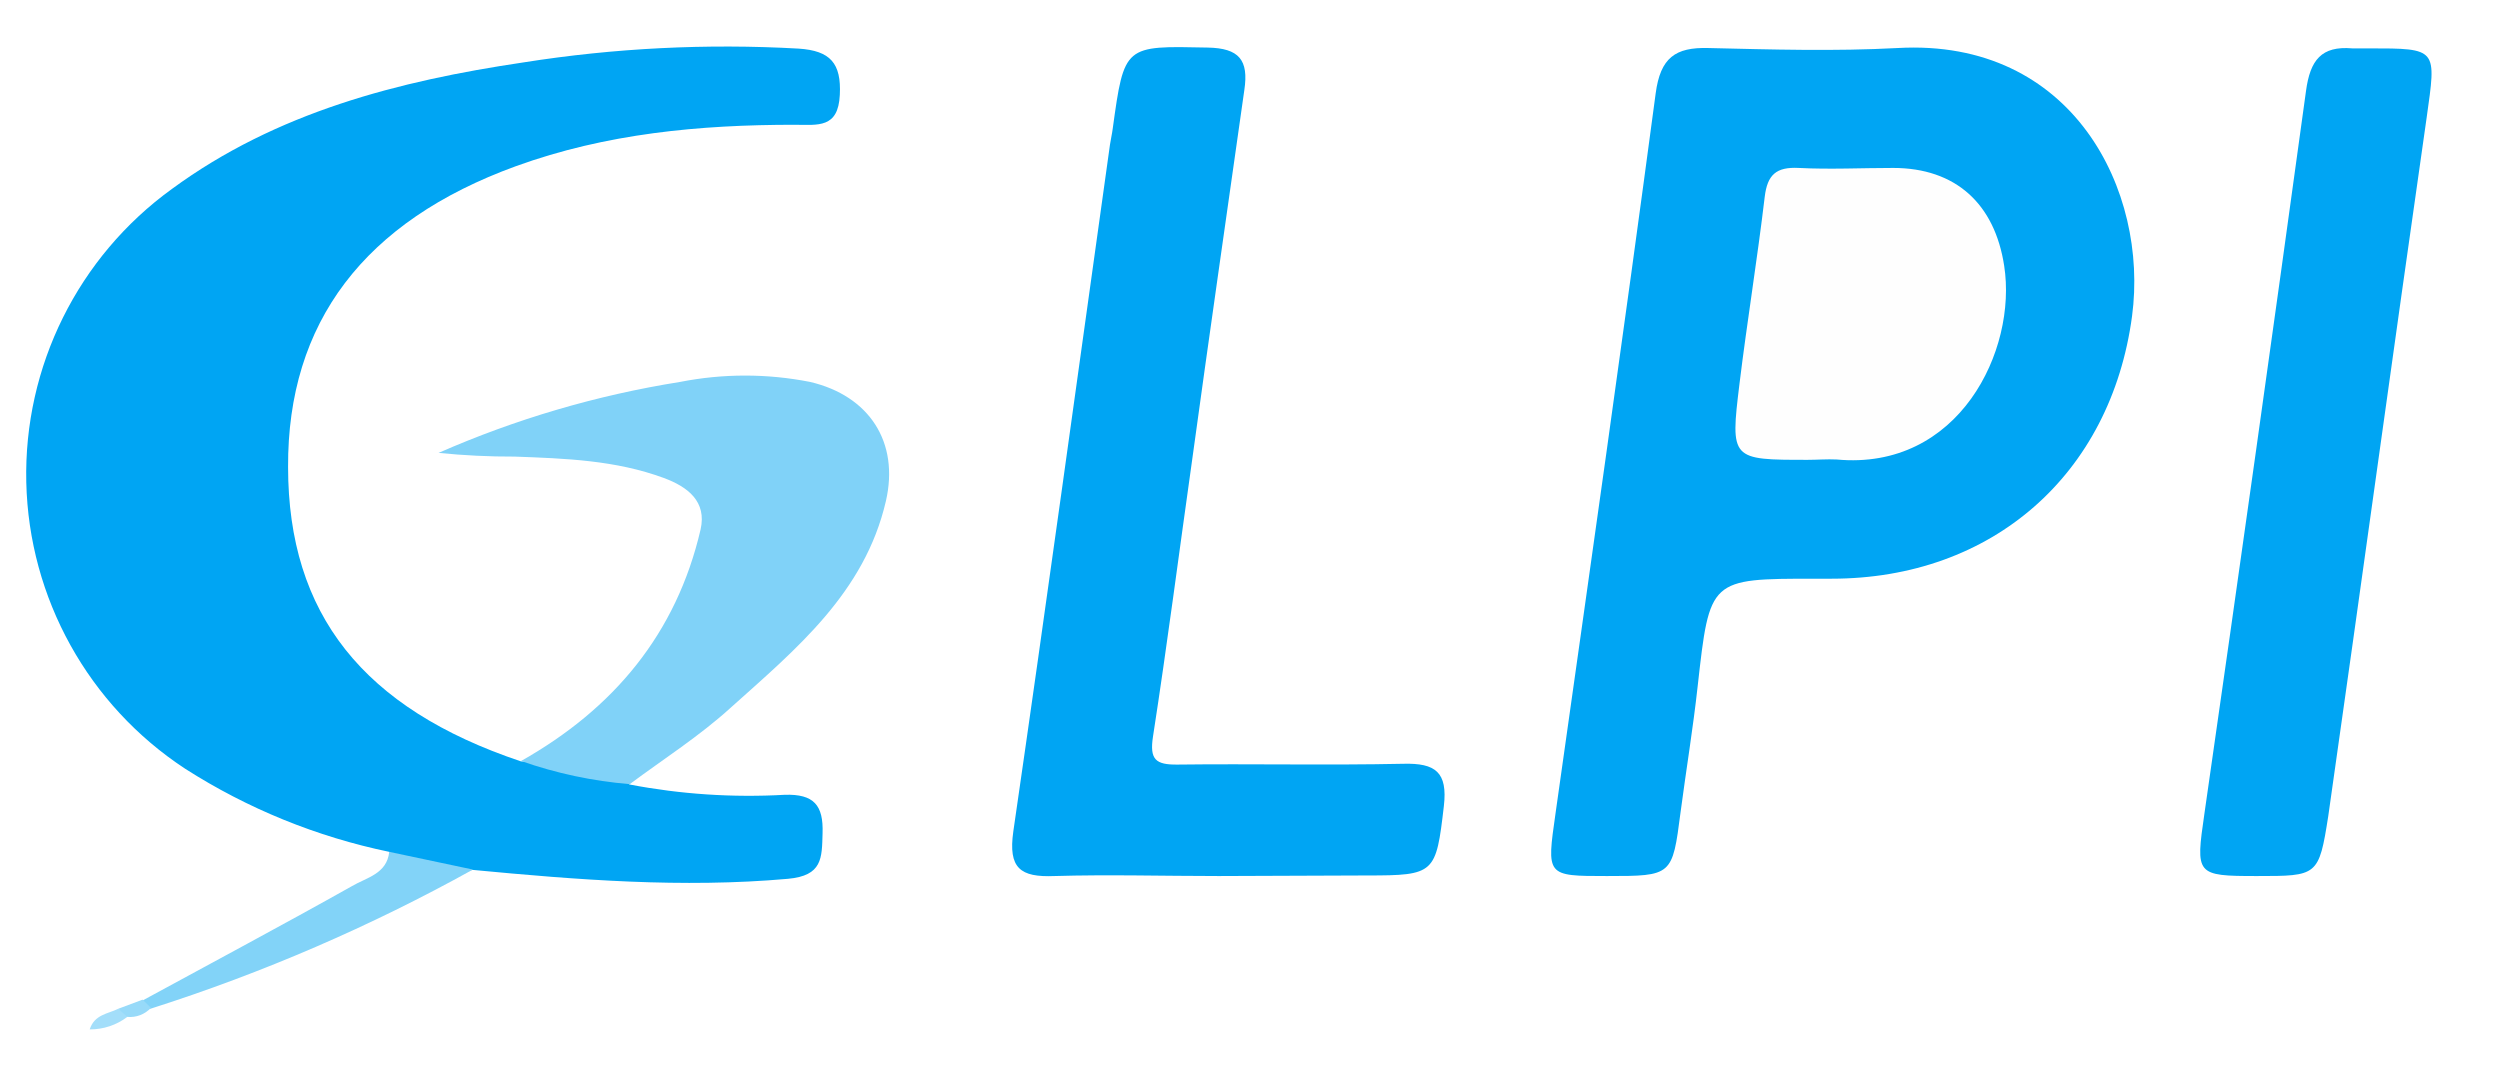
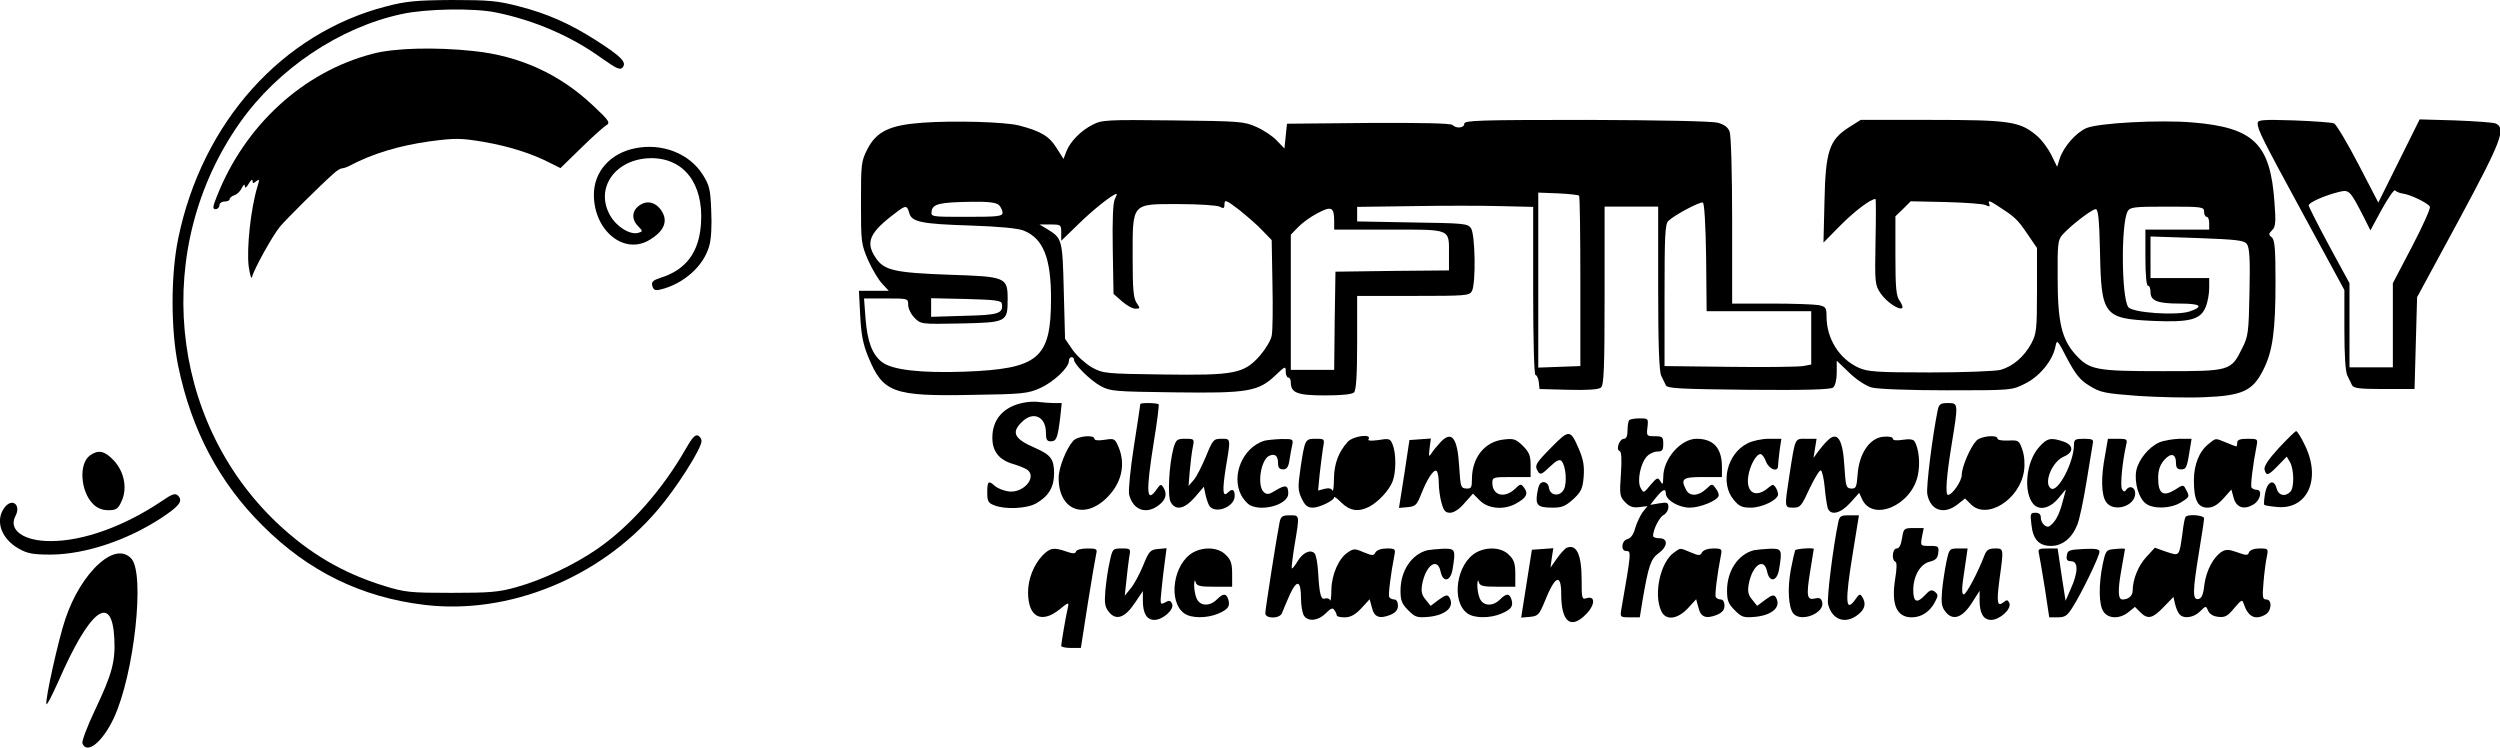
- <svg xmlns="http://www.w3.org/2000/svg" id="Calque_1" data-name="Calque 1" viewBox="0 0 216 92">
-   <defs>
-     <style>.cls-1{fill:#00a5f3;}.cls-2{fill:#80d2f8;}.cls-3{fill:#82d3f8;}.cls-4{fill:#a3defa;}.cls-5{fill:#97daf9;}.cls-6{fill:#fefefe;}</style>
-   </defs>
-   <path class="cls-1" d="M33.63,73.6A52.48,52.48,0,0,1,16,66.42a30.43,30.43,0,0,1-1.14-50.1C23.89,9.7,34.4,7,45.24,5.39A111.91,111.91,0,0,1,69,4.2c2.74.18,3.7,1.26,3.56,4-.14,2.9-1.88,2.59-3.91,2.58-8.2,0-16.28.75-24.08,3.58-13.09,4.76-19.74,13.5-19.68,26C24.9,53.05,31.37,61.21,45,65.78c3.21.25,6.58-.22,9.39,2a54.86,54.86,0,0,0,13.41.89c2.53-.08,3.35.91,3.27,3.32-.06,2.15,0,3.67-3,3.94-9.12.81-18.16.09-27.22-.77C38.24,75.64,35.72,75.63,33.63,73.6Z" />
-   <path class="cls-1" d="M138.84,75.69c-5.28,0-5.21,0-4.44-5.43,2.93-20.72,5.88-41.44,8.65-62.19.41-3.08,1.69-4,4.56-3.92,5.45.13,10.91.29,16.34,0,15.17-.86,21.7,12.36,20.26,23.16C182.38,41,172.12,50,158.25,50h-1.43c-9.13,0-9.1,0-10.14,9.28-.4,3.65-1,7.26-1.48,10.9C144.49,75.67,144.49,75.69,138.84,75.69Z" />
-   <path class="cls-1" d="M105.3,75.69c-4.74,0-9.47-.14-14.2,0-2.95.12-4-.67-3.55-3.85,2.87-19.76,5.58-39.55,8.35-59.33.07-.47.18-.93.24-1.4,1-7.24,1-7.15,8.2-7,2.72.05,3.56,1.07,3.17,3.67C106,18.45,104.46,29.1,103,39.75c-1.13,8-2.15,15.93-3.38,23.88-.31,2,.23,2.45,2.11,2.43,6.51-.08,13,.07,19.53-.07,2.76-.07,3.83.72,3.49,3.65-.68,5.84-.77,6-6.63,6Z" />
-   <path class="cls-1" d="M195,75.69c-5.31,0-5.3-.11-4.54-5.38q4.49-31.22,8.78-62.46c.36-2.65,1.32-3.9,4-3.67.47,0,.94,0,1.42,0,6,0,5.84,0,5,6-2.88,20.1-5.63,40.23-8.5,60.34C200.35,75.7,200.23,75.69,195,75.69Z" />
-   <path class="cls-2" d="M54.41,67.75a37.67,37.67,0,0,1-9.39-2c8-4.51,13.42-11,15.51-20,.55-2.42-1.11-3.69-3.17-4.45-4.16-1.54-8.53-1.69-12.89-1.85a63.55,63.55,0,0,1-6.58-.32A85.25,85.25,0,0,1,58.75,33,29,29,0,0,1,70,33c5.11,1.2,7.72,5.21,6.54,10.3-1.83,7.91-7.76,12.78-13.38,17.82C60.45,63.59,57.34,65.57,54.41,67.75Z" />
-   <path class="cls-3" d="M33.63,73.6l7.23,1.53a153.31,153.31,0,0,1-27.78,12c-.76.29-.87-.07-.72-.71,6-3.27,12.07-6.5,18.05-9.86C31.66,75.82,33.43,75.51,33.63,73.6Z" />
-   <path class="cls-4" d="M11,87.86a5.31,5.31,0,0,1-3.25,1.08c.42-1.3,1.58-1.34,2.46-1.78C10.53,87.38,11,87.42,11,87.86Z" />
-   <path class="cls-5" d="M11,87.86l-.79-.7,2.11-.79.72.71A2.47,2.47,0,0,1,11,87.86Z" />
-   <path class="cls-6" d="M156.2,39.73c-6.65,0-6.71,0-5.91-6.56.66-5.39,1.54-10.76,2.18-16.15.23-1.93,1-2.61,2.94-2.51,2.71.14,5.44,0,8.16,0,5.39,0,8.77,3.09,9.59,8.45,1.14,7.32-3.92,17.73-14.48,16.74C157.86,39.66,157,39.73,156.2,39.73Z" />
+ <svg xmlns="http://www.w3.org/2000/svg" version="1.0" width="980pt" height="293pt" viewBox="0 0 980 293" preserveAspectRatio="xMidYMid meet">
+   <g transform="translate(0,293) scale(0.1,-0.1)" fill="#000000" stroke="none">
+     <path d="M1514 2905 c-408 -105 -721 -454 -815 -908 -30 -143 -30 -361 0 -504 52 -250 161 -455 330 -623 180 -180 387 -281 634 -311 330 -40 688 105 915 372 74 86 172 241 172 270 0 9 -7 19 -15 22 -10 4 -24 -12 -46 -51 -91 -160 -217 -303 -345 -392 -92 -64 -219 -124 -321 -152 -67 -19 -103 -22 -253 -22 -161 0 -182 2 -263 27 -163 50 -295 128 -421 247 -427 405 -490 1081 -145 1570 149 211 391 373 634 425 96 21 285 24 370 6 151 -31 294 -93 412 -178 61 -43 74 -49 84 -37 16 20 -5 42 -103 105 -105 67 -193 106 -307 135 -81 21 -116 24 -260 24 -141 -1 -180 -5 -257 -25z" />
+     <path d="M1460 2719 c-272 -71 -500 -280 -610 -559 -17 -42 -17 -50 -5 -50 8 0 15 7 15 15 0 8 9 15 20 15 11 0 20 4 20 9 0 5 8 12 19 16 10 3 23 15 29 28 7 14 11 17 12 7 0 -9 6 -6 15 10 8 14 14 19 15 11 0 -11 3 -11 15 -1 12 10 13 7 4 -22 -26 -85 -43 -244 -34 -313 5 -33 10 -51 13 -41 7 30 79 160 109 197 26 31 156 160 211 209 12 11 27 20 32 20 6 0 18 4 28 9 92 49 196 80 317 97 99 13 120 13 210 -2 98 -17 189 -45 264 -84 l38 -19 81 79 c44 43 88 83 99 89 16 10 11 18 -52 77 -130 123 -287 195 -469 214 -150 16 -311 12 -396 -11z" />
+     <path d="M3617 2449 c-129 -9 -181 -34 -217 -104 -24 -47 -25 -58 -25 -210 0 -154 1 -162 28 -225 16 -36 41 -77 55 -92 l26 -28 -58 0 -59 0 5 -97 c4 -75 11 -113 32 -163 57 -139 97 -154 404 -148 201 3 221 5 270 27 53 24 112 80 112 106 0 8 5 15 10 15 6 0 10 -4 10 -10 0 -18 64 -81 104 -103 38 -21 56 -22 289 -25 288 -4 330 3 397 67 38 36 40 37 40 14 0 -12 5 -23 10 -23 6 0 10 -9 10 -19 0 -41 25 -51 134 -51 66 0 106 4 114 12 8 8 12 66 12 195 l0 183 220 0 c207 0 220 1 230 19 16 31 13 223 -4 247 -13 18 -30 19 -230 22 l-216 4 0 29 0 28 218 3 c119 2 274 2 345 0 l127 -3 0 -330 c0 -197 4 -329 9 -329 5 0 11 -12 13 -27 l3 -28 114 -3 c75 -2 118 1 127 9 11 9 14 74 14 360 l0 349 105 0 105 0 0 -320 c0 -223 4 -327 12 -343 6 -12 14 -29 18 -37 6 -13 54 -15 325 -18 226 -2 322 1 331 9 8 7 14 31 14 58 l0 47 49 -47 c29 -28 66 -52 88 -58 22 -6 144 -11 294 -11 255 0 255 0 307 26 57 28 108 90 119 144 6 31 7 30 47 -47 33 -62 51 -84 88 -106 42 -26 59 -29 189 -39 79 -5 197 -8 261 -5 149 6 189 25 230 107 37 73 48 153 48 346 0 130 -3 164 -15 174 -13 10 -12 14 2 28 13 13 15 31 9 108 -16 231 -81 294 -321 314 -129 11 -368 -2 -416 -22 -41 -18 -89 -72 -105 -120 l-10 -32 -23 47 c-13 26 -39 61 -59 77 -65 54 -106 60 -412 60 l-276 0 -46 -29 c-77 -49 -92 -93 -96 -289 l-4 -163 68 69 c56 56 117 102 136 102 2 0 2 -76 0 -168 -3 -162 -2 -169 20 -202 23 -34 74 -68 85 -57 3 3 -2 16 -11 29 -13 18 -16 51 -16 176 l0 154 30 29 30 30 137 -3 c76 -2 147 -7 157 -12 16 -8 18 -6 13 7 -4 12 3 10 31 -8 71 -46 79 -53 118 -110 l39 -57 0 -167 c0 -152 -2 -169 -22 -207 -28 -52 -72 -90 -121 -104 -21 -5 -142 -10 -277 -10 -212 0 -245 3 -280 19 -76 35 -125 114 -125 201 0 34 -3 38 -31 44 -17 3 -101 6 -185 6 l-154 0 0 324 c0 182 -4 336 -10 350 -6 17 -21 28 -47 35 -23 6 -225 10 -515 11 -420 0 -478 -2 -478 -15 0 -17 -31 -20 -46 -5 -7 7 -124 9 -330 8 l-319 -3 -5 -48 -5 -49 -29 30 c-15 17 -51 41 -80 54 -49 22 -63 23 -328 26 -259 3 -279 2 -315 -17 -46 -23 -88 -66 -103 -105 l-11 -29 -28 44 c-28 45 -61 65 -146 87 -53 14 -255 20 -378 11z m2573 -286 c3 -3 5 -154 5 -336 l0 -332 -82 -3 -83 -3 0 343 0 343 78 -3 c42 -2 79 -6 82 -9z m-1820 -14 c-7 -13 -10 -81 -8 -195 l3 -176 33 -29 c18 -16 41 -29 53 -29 19 0 19 1 5 22 -13 18 -16 53 -16 179 0 216 -6 209 181 209 78 0 149 -5 160 -10 16 -9 19 -7 19 10 0 19 7 16 58 -23 31 -25 73 -61 92 -82 l35 -36 3 -172 c2 -94 1 -186 -3 -203 -3 -18 -24 -52 -46 -78 -63 -71 -99 -78 -382 -74 -226 3 -233 4 -277 28 -24 14 -58 44 -75 68 l-30 44 -5 187 c-5 203 -6 207 -65 243 l-30 18 43 0 c41 0 42 -1 42 -32 l0 -32 68 66 c57 56 135 118 149 118 2 0 -1 -9 -7 -21z m-454 -23 c8 -8 14 -22 14 -30 0 -14 -19 -16 -141 -16 -140 0 -140 0 -137 22 4 29 32 35 156 37 69 1 97 -3 108 -13z m2772 -204 l2 -212 205 0 205 0 0 -105 0 -104 -32 -6 c-18 -3 -148 -5 -288 -3 l-255 3 0 277 c0 233 2 280 15 292 22 22 123 76 135 72 6 -1 11 -84 13 -214z m-3124 174 c9 -36 46 -44 239 -50 115 -4 189 -11 210 -20 77 -31 107 -108 107 -266 0 -236 -48 -276 -340 -287 -172 -6 -284 7 -323 38 -38 29 -57 81 -64 169 l-6 80 87 0 c86 0 86 0 86 -25 0 -14 11 -37 25 -51 25 -25 26 -25 181 -22 180 4 184 5 184 95 0 86 -6 89 -229 96 -215 8 -255 17 -288 66 -42 62 -25 100 81 179 36 28 42 27 50 -2z m1666 -33 l0 -33 215 0 c247 0 235 5 235 -99 l0 -61 -222 -2 -223 -3 -3 -192 -2 -193 -85 0 -85 0 0 265 0 265 28 29 c15 16 49 41 76 55 55 29 66 25 66 -31z m3410 37 c0 -11 5 -20 10 -20 6 0 10 -11 10 -25 l0 -25 -125 0 -125 0 0 -110 c0 -67 4 -110 10 -110 6 0 10 -11 10 -25 0 -34 27 -45 114 -45 83 0 97 -11 39 -31 -52 -17 -224 -5 -240 17 -27 37 -29 325 -3 375 10 17 22 19 155 19 138 0 145 -1 145 -20z m-408 -157 c5 -250 14 -262 209 -271 143 -6 185 5 205 54 8 18 14 52 14 74 l0 40 -115 0 -115 0 0 82 0 81 182 -6 c159 -6 185 -9 196 -24 10 -14 13 -59 10 -188 -3 -158 -5 -173 -28 -219 -45 -91 -47 -91 -313 -91 -263 0 -286 5 -341 65 -54 60 -70 127 -70 301 -1 133 1 149 19 169 31 35 115 100 130 100 10 0 14 -37 17 -167z m-4305 -203 c7 -39 -12 -45 -147 -48 l-130 -4 0 36 0 37 137 -3 c113 -3 138 -6 140 -18z" />
+     <path d="M8850 2447 c0 -25 15 -56 182 -363 l158 -291 0 -156 c0 -99 4 -166 12 -180 6 -12 14 -29 18 -37 6 -12 30 -15 126 -15 l119 0 5 180 5 180 163 301 c168 312 187 361 145 380 -10 4 -81 9 -158 12 l-140 4 -81 -163 -81 -163 -79 152 c-43 83 -86 154 -94 158 -8 4 -79 9 -157 12 -125 4 -143 2 -143 -11z m416 -368 l26 -52 45 83 c25 45 48 78 52 74 3 -5 17 -11 31 -13 29 -4 96 -36 105 -51 4 -6 -28 -76 -69 -155 l-76 -145 0 -165 0 -165 -85 0 -85 0 0 165 0 165 -80 147 c-44 82 -80 153 -80 158 0 11 63 39 120 53 39 9 42 6 96 -99z" />
+     <path d="M2491 2349 c-99 -19 -164 -93 -163 -184 1 -141 120 -236 219 -175 50 30 68 64 54 99 -18 41 -54 58 -86 41 -36 -19 -43 -55 -16 -84 22 -23 22 -23 2 -29 -32 -8 -84 24 -109 68 -62 108 21 224 161 225 128 0 205 -100 195 -255 -7 -114 -59 -183 -159 -214 -30 -10 -36 -16 -32 -32 5 -16 11 -19 32 -14 91 22 169 92 191 170 8 27 11 81 8 139 -3 83 -7 100 -33 141 -52 83 -159 125 -264 104z" />
+     <path d="M4010 1351 c-77 -16 -120 -65 -120 -137 0 -53 26 -87 82 -103 24 -7 49 -18 56 -23 38 -31 -19 -94 -77 -84 -18 3 -41 12 -51 21 -25 23 -30 19 -30 -25 0 -35 4 -42 28 -51 43 -17 128 -13 164 8 49 28 70 64 70 117 0 56 -13 73 -72 99 -84 36 -97 61 -55 102 44 45 95 23 95 -41 0 -27 4 -34 19 -34 22 0 27 12 37 93 l6 57 -30 0 c-16 0 -42 2 -58 4 -16 3 -45 1 -64 -3z" />
+     <path d="M4470 1346 c0 -2 -11 -77 -25 -165 -14 -89 -22 -173 -19 -189 15 -62 68 -81 118 -41 27 21 32 44 16 69 -8 13 -12 12 -25 -7 -41 -59 -44 -16 -12 185 13 78 21 144 19 147 -6 6 -72 7 -72 1z" />
+     <path d="M7596 1323 c-21 -102 -46 -303 -41 -330 12 -65 66 -82 119 -40 l29 23 23 -23 c62 -62 191 18 208 130 4 27 2 59 -6 83 -13 38 -15 39 -56 37 -23 -1 -42 2 -42 8 0 16 -66 10 -83 -9 -24 -26 -57 -103 -57 -134 0 -24 -37 -78 -54 -78 -11 0 -6 73 14 195 27 165 27 165 -14 165 -29 0 -35 -4 -40 -27z" />
+     <path d="M6387 1283 c-4 -3 -7 -21 -7 -40 0 -22 -5 -33 -14 -33 -18 0 -33 -43 -17 -48 7 -2 9 -31 5 -90 -6 -81 -4 -89 16 -110 17 -18 31 -23 55 -20 l33 4 -19 -24 c-10 -14 -23 -42 -29 -62 -6 -24 -17 -40 -30 -43 -24 -6 -28 -47 -5 -47 20 0 20 -3 -20 -232 -4 -27 -3 -28 34 -28 l39 0 11 68 c23 134 32 161 62 183 37 26 39 59 4 59 -14 0 -25 4 -25 9 0 24 24 73 41 82 10 5 19 19 19 31 0 18 -4 20 -35 15 l-36 -6 23 29 c26 32 38 37 38 16 0 -26 50 -56 94 -56 40 0 107 27 113 46 2 6 -3 19 -11 29 -14 20 -15 20 -38 -2 -30 -28 -64 -30 -78 -4 -23 44 -15 51 65 51 l75 0 0 40 c0 73 -33 110 -99 110 -62 0 -131 -78 -131 -150 -1 -30 -2 -32 -11 -17 -10 17 -13 16 -39 -14 -27 -33 -27 -33 -39 -11 -14 26 -1 95 25 123 9 10 28 19 41 19 19 0 23 5 23 30 0 27 -3 30 -33 30 -32 0 -33 1 -29 35 4 34 3 35 -30 35 -19 0 -38 -3 -41 -7z" />
+     <path d="M6082 1177 c-64 -65 -68 -72 -52 -97 8 -12 15 -9 45 20 25 24 38 31 46 23 17 -17 23 -88 9 -112 -15 -29 -54 -25 -58 7 -2 13 -10 22 -21 22 -14 0 -20 -11 -25 -42 -8 -49 1 -58 62 -58 34 0 49 6 79 33 31 29 37 41 41 88 3 42 -1 67 -18 107 -34 79 -38 80 -108 9z" />
+     <path d="M8933 1174 c-42 -46 -59 -72 -56 -85 7 -26 14 -24 53 16 l34 35 13 -22 c16 -29 17 -100 1 -116 -21 -21 -47 -14 -54 14 -10 39 -37 26 -45 -21 -4 -22 -5 -42 -3 -44 1 -2 23 -6 47 -8 121 -14 178 108 112 242 -14 30 -30 55 -34 55 -4 0 -34 -30 -68 -66z" />
+     <path d="M4207 1202 c-27 -30 -57 -105 -57 -145 -1 -126 100 -167 190 -77 57 57 73 129 45 197 -15 34 -16 35 -55 29 -25 -4 -40 -2 -40 4 0 17 -66 11 -83 -8z" />
+     <path d="M5283 1198 c-36 -40 -53 -85 -54 -145 0 -32 -3 -52 -6 -46 -3 8 -14 11 -30 7 l-26 -7 6 64 c4 35 10 81 13 102 7 37 7 37 -29 37 -41 0 -42 -2 -59 -115 -11 -75 -10 -89 5 -120 13 -27 23 -35 43 -35 26 0 84 28 84 41 0 4 13 -6 29 -22 33 -32 67 -37 109 -15 36 19 78 65 91 99 14 36 14 108 1 142 -10 26 -13 27 -56 20 -32 -4 -44 -3 -39 4 13 22 -61 12 -82 -11z" />
+     <path d="M5647 1197 c-12 -13 -28 -32 -35 -43 -11 -17 -12 -15 -8 19 l5 38 -42 -3 -42 -3 -20 -133 -21 -133 34 3 c31 3 36 8 53 51 24 61 49 98 60 91 5 -3 9 -24 9 -47 0 -23 5 -59 11 -79 8 -30 15 -38 33 -38 15 0 37 14 57 38 l33 37 27 -27 c32 -32 91 -38 138 -14 43 23 53 39 37 62 -14 19 -15 19 -38 -3 -41 -38 -88 -25 -88 24 0 22 3 23 75 23 l75 0 0 46 c0 37 -5 51 -30 76 -28 27 -36 30 -76 25 -74 -8 -124 -71 -124 -155 0 -34 -3 -38 -22 -37 -22 1 -23 7 -28 87 -7 113 -29 141 -73 95z" />
+     <path d="M7163 1202 c-10 -9 -26 -29 -36 -42 l-18 -25 6 38 6 37 -40 0 c-46 0 -43 8 -66 -140 -20 -130 -21 -130 15 -130 27 0 32 6 64 76 20 41 39 73 44 70 5 -3 12 -34 15 -68 3 -35 9 -71 12 -81 12 -29 50 -20 88 22 l35 39 11 -24 c41 -91 194 -26 219 93 10 46 4 105 -13 133 -5 8 -21 10 -46 6 -25 -4 -39 -2 -39 4 0 7 -15 10 -37 8 -53 -4 -95 -65 -101 -146 -4 -52 -6 -58 -26 -57 -19 1 -21 9 -26 87 -6 108 -28 140 -67 100z" />
+     <path d="M4600 1173 c-17 -63 -24 -187 -11 -211 19 -35 54 -28 95 19 l35 41 6 -28 c3 -16 10 -36 14 -44 20 -38 101 -9 101 36 0 26 -10 30 -27 13 -20 -20 -22 7 -8 97 20 118 20 114 -17 114 -31 0 -34 -4 -61 -70 -16 -38 -37 -80 -48 -92 l-20 -23 5 60 c3 33 8 75 12 93 6 31 6 32 -29 32 -33 0 -37 -3 -47 -37z" />
+     <path d="M4955 1202 c-84 -27 -129 -136 -90 -212 8 -16 24 -34 34 -40 51 -27 151 3 151 45 0 33 -10 36 -47 14 -27 -17 -36 -19 -48 -9 -29 24 -13 131 22 144 22 9 33 -2 33 -30 0 -17 5 -24 20 -24 14 0 21 9 25 38 3 20 8 47 11 60 4 20 1 22 -43 21 -27 -1 -57 -4 -68 -7z" />
+     <path d="M6850 1192 c-80 -40 -108 -157 -54 -221 21 -26 33 -31 67 -31 45 0 107 31 107 52 0 7 -4 20 -10 28 -8 12 -11 12 -27 -1 -49 -43 -89 -22 -80 43 6 42 31 88 48 88 6 0 16 -13 22 -30 12 -30 47 -43 47 -16 0 7 3 34 6 60 l7 46 -49 0 c-27 0 -65 -8 -84 -18z" />
+     <path d="M7992 1176 c-50 -57 -61 -174 -22 -221 23 -28 66 -18 99 22 l30 36 -14 -52 c-13 -49 -28 -77 -50 -93 -13 -10 -35 11 -35 33 0 13 -7 19 -21 19 -20 0 -21 -4 -16 -45 6 -60 30 -85 77 -85 44 0 82 30 103 83 8 18 24 94 36 168 12 74 23 142 25 152 3 14 -3 17 -35 17 -34 0 -39 -3 -39 -23 0 -69 -63 -189 -90 -172 -31 19 4 106 50 125 40 17 39 45 -1 59 -50 17 -65 14 -97 -23z" />
+     <path d="M8252 1146 c-17 -88 -15 -157 4 -184 29 -42 114 -17 114 34 0 25 -23 33 -36 13 -5 -8 -10 -7 -16 4 -7 14 1 104 17 175 5 20 2 22 -33 22 l-39 0 -11 -64z" />
+     <path d="M8465 1196 c-42 -18 -83 -69 -91 -112 -8 -46 10 -109 39 -129 30 -21 96 -19 135 5 36 22 36 23 21 51 -10 20 -11 20 -45 -2 -45 -27 -64 -14 -64 47 0 31 7 51 23 70 27 31 47 26 47 -12 0 -17 5 -24 20 -24 20 0 23 6 35 83 l6 37 -48 0 c-26 -1 -62 -7 -78 -14z" />
+     <path d="M8658 1190 c-37 -29 -58 -81 -58 -144 0 -75 15 -106 53 -106 21 0 39 10 62 35 l32 36 9 -33 c11 -39 42 -48 80 -24 26 18 33 56 10 56 -8 0 -17 4 -20 9 -5 7 6 93 20 164 5 26 4 27 -35 27 -30 0 -41 -4 -41 -15 0 -8 -2 -15 -4 -15 -2 0 -20 7 -39 15 -45 18 -39 19 -69 -5z" />
+     <path d="M353 1145 c-45 -32 -38 -141 12 -191 16 -16 36 -24 60 -24 30 0 38 5 51 34 24 50 12 116 -30 161 -36 38 -60 43 -93 20z" />
+     <path d="M633 965 c-146 -98 -306 -156 -433 -156 -106 -1 -168 43 -140 97 25 46 -14 75 -44 32 -36 -51 -10 -121 58 -159 34 -19 55 -23 126 -23 134 1 299 56 433 144 71 47 85 66 65 87 -11 11 -23 7 -65 -22z" />
+     <path d="M5016 883 c-10 -49 -56 -341 -56 -357 0 -23 59 -22 66 2 3 9 17 41 30 71 29 62 44 56 44 -17 0 -24 5 -52 10 -63 15 -27 56 -24 87 7 20 20 28 23 34 12 5 -7 9 -16 9 -20 0 -5 14 -8 31 -8 23 0 41 10 65 35 l33 36 9 -33 c9 -38 30 -45 73 -28 20 9 29 19 29 36 0 14 -6 24 -14 24 -8 0 -17 4 -20 9 -5 7 6 93 20 164 5 25 3 27 -30 27 -21 0 -38 -6 -44 -15 -7 -14 -12 -14 -46 0 -34 15 -40 15 -62 0 -36 -23 -64 -87 -65 -147 0 -29 -3 -48 -5 -41 -3 7 -12 9 -19 7 -17 -7 -23 15 -28 104 -2 34 -8 67 -14 73 -17 17 -47 2 -67 -32 -10 -17 -20 -29 -22 -27 -2 2 3 44 11 93 20 119 20 115 -19 115 -29 0 -35 -4 -40 -27z" />
+     <path d="M7206 883 c-21 -101 -45 -298 -40 -321 15 -62 68 -81 118 -41 27 21 32 44 16 69 -8 13 -12 12 -25 -7 -41 -59 -44 -16 -11 185 l23 142 -38 0 c-33 0 -38 -3 -43 -27z" />
+     <path d="M8567 903 c-3 -5 -8 -30 -11 -58 -14 -99 -11 -95 -64 -78 l-45 16 -33 -36 c-32 -34 -54 -89 -54 -133 0 -20 -17 -34 -40 -34 -17 0 -19 33 -5 112 8 46 15 84 15 86 0 2 -17 2 -37 0 -37 -3 -38 -4 -50 -58 -17 -82 -16 -162 3 -188 19 -28 63 -29 97 -2 l26 21 21 -21 c29 -29 48 -25 91 20 l39 40 6 -27 c4 -16 11 -34 17 -40 15 -20 56 -15 81 10 23 23 23 23 32 3 6 -14 20 -22 40 -24 26 -3 37 3 62 34 28 33 32 35 37 18 17 -51 44 -66 84 -44 26 13 29 60 5 60 -15 0 -16 9 -11 68 3 37 9 82 13 100 6 31 6 32 -29 32 -21 0 -37 -6 -41 -15 -4 -13 -10 -13 -46 0 -33 12 -45 12 -61 2 -32 -20 -61 -74 -68 -130 -4 -38 -11 -53 -23 -55 -24 -5 -23 29 2 183 11 66 20 126 20 133 0 13 -66 18 -73 5z" />
+     <path d="M7456 820 c-4 -26 -11 -40 -21 -40 -17 0 -21 -46 -5 -52 6 -2 6 -25 -1 -68 -16 -100 6 -150 65 -150 38 0 71 22 91 60 13 25 13 29 0 40 -13 10 -20 8 -40 -14 -31 -33 -45 -26 -45 21 0 54 27 102 64 111 24 6 32 14 34 35 3 25 1 27 -33 27 -37 0 -37 0 -31 35 l7 35 -39 0 c-38 0 -40 -1 -46 -40z" />
+     <path d="M6142 783 c-7 -3 -24 -21 -38 -41 l-26 -37 5 38 6 38 -42 -3 -42 -3 -21 -133 -21 -133 35 3 c31 3 36 8 58 62 40 100 64 110 64 27 0 -110 38 -140 98 -78 36 37 36 73 1 62 -18 -6 -19 0 -19 72 0 99 -20 141 -58 126z" />
+     <path d="M4087 753 c-35 -37 -57 -93 -57 -145 0 -96 51 -124 122 -68 37 30 39 31 34 8 -8 -33 -26 -140 -26 -150 0 -4 17 -8 39 -8 l38 0 27 173 c15 94 30 182 33 195 5 20 2 22 -35 22 -22 0 -42 -5 -44 -12 -3 -9 -12 -9 -38 0 -49 17 -63 15 -93 -15z" />
+     <path d="M4350 728 c-7 -29 -14 -80 -17 -113 -4 -50 -2 -64 14 -84 28 -35 63 -23 102 36 l31 46 0 -37 c0 -50 15 -76 45 -76 33 0 78 40 70 62 -6 14 -11 16 -27 7 -20 -11 -21 -9 -15 47 3 33 9 83 13 112 l7 53 -33 -3 c-31 -3 -36 -8 -59 -65 -14 -34 -36 -75 -49 -90 l-23 -28 6 55 c3 30 8 72 11 93 7 37 7 37 -29 37 -35 0 -36 -1 -47 -52z" />
+     <path d="M4678 765 c-79 -43 -101 -194 -35 -240 27 -19 87 -19 131 -1 40 17 49 29 41 56 -8 25 -20 25 -45 0 -29 -29 -68 -26 -80 6 -6 14 -9 37 -9 52 1 17 3 21 6 10 4 -15 16 -18 74 -18 l69 0 0 50 c0 41 -5 56 -25 75 -28 29 -84 33 -127 10z" />
+     <path d="M5595 773 c-62 -16 -105 -81 -105 -158 0 -39 5 -52 30 -77 28 -28 35 -30 81 -26 68 7 103 40 80 77 -7 11 -15 9 -41 -10 l-32 -24 -20 25 c-15 18 -18 32 -13 60 14 75 60 107 72 50 9 -45 39 -40 47 8 13 78 11 82 -36 81 -24 -1 -52 -4 -63 -6z" />
+     <path d="M5788 765 c-79 -43 -101 -194 -35 -240 27 -19 87 -19 131 -1 40 17 49 29 41 56 -8 25 -20 25 -45 0 -29 -29 -68 -26 -80 6 -6 14 -9 37 -9 52 1 17 3 21 6 10 4 -15 16 -18 74 -18 l69 0 0 50 c0 41 -5 56 -25 75 -28 29 -84 33 -127 10z" />
+     <path d="M6562 764 c-53 -37 -81 -162 -50 -229 17 -38 62 -34 104 10 l33 36 9 -33 c9 -38 30 -45 73 -28 20 9 29 19 29 36 0 14 -6 24 -14 24 -8 0 -17 4 -20 9 -5 7 6 93 20 164 5 25 3 27 -30 27 -21 0 -38 -6 -44 -15 -7 -14 -12 -14 -45 0 -44 18 -38 18 -65 -1z" />
+     <path d="M6875 773 c-62 -16 -105 -81 -105 -158 0 -39 5 -52 30 -77 28 -28 35 -30 81 -26 68 7 103 40 80 77 -7 11 -15 9 -41 -10 l-32 -24 -20 25 c-15 18 -18 32 -13 60 14 75 60 107 72 50 9 -45 39 -40 47 8 13 78 11 82 -36 81 -24 -1 -52 -4 -63 -6z" />
+     <path d="M7037 773 c-2 -5 -10 -39 -17 -76 -14 -75 -9 -149 10 -172 30 -36 124 2 113 45 -4 15 -11 18 -28 14 -32 -8 -35 9 -19 107 7 46 14 85 14 87 0 6 -69 1 -73 -5z" />
+     <path d="M7630 728 c-6 -29 -14 -80 -17 -113 -4 -50 -2 -64 14 -84 29 -36 66 -22 103 36 l30 47 0 -38 c0 -50 15 -76 45 -76 34 0 80 42 72 65 -6 14 -10 15 -22 5 -26 -21 -29 -3 -17 89 17 123 17 121 -18 121 -24 0 -33 -6 -41 -27 -25 -66 -71 -153 -81 -153 -7 0 -8 16 -4 48 4 26 9 66 13 90 l6 42 -36 0 c-35 0 -36 -1 -47 -52z" />
+     <path d="M7993 758 c3 -13 13 -74 23 -135 l17 -113 33 0 c29 0 38 6 60 42 35 55 104 198 104 215 0 11 -15 13 -62 11 -57 -3 -63 -5 -66 -25 -3 -18 2 -23 17 -23 28 0 28 -43 -1 -107 l-21 -48 -16 103 -15 102 -39 0 c-36 0 -39 -2 -34 -22z" />
+     <path d="M389 721 c-54 -48 -103 -128 -133 -218 -26 -76 -80 -317 -74 -333 2 -6 22 34 46 87 123 283 210 351 220 173 5 -92 -8 -141 -75 -282 -31 -65 -53 -124 -50 -132 18 -45 80 6 124 101 79 171 122 564 68 623 -30 33 -75 26 -126 -19z" />
+   </g>
</svg>
